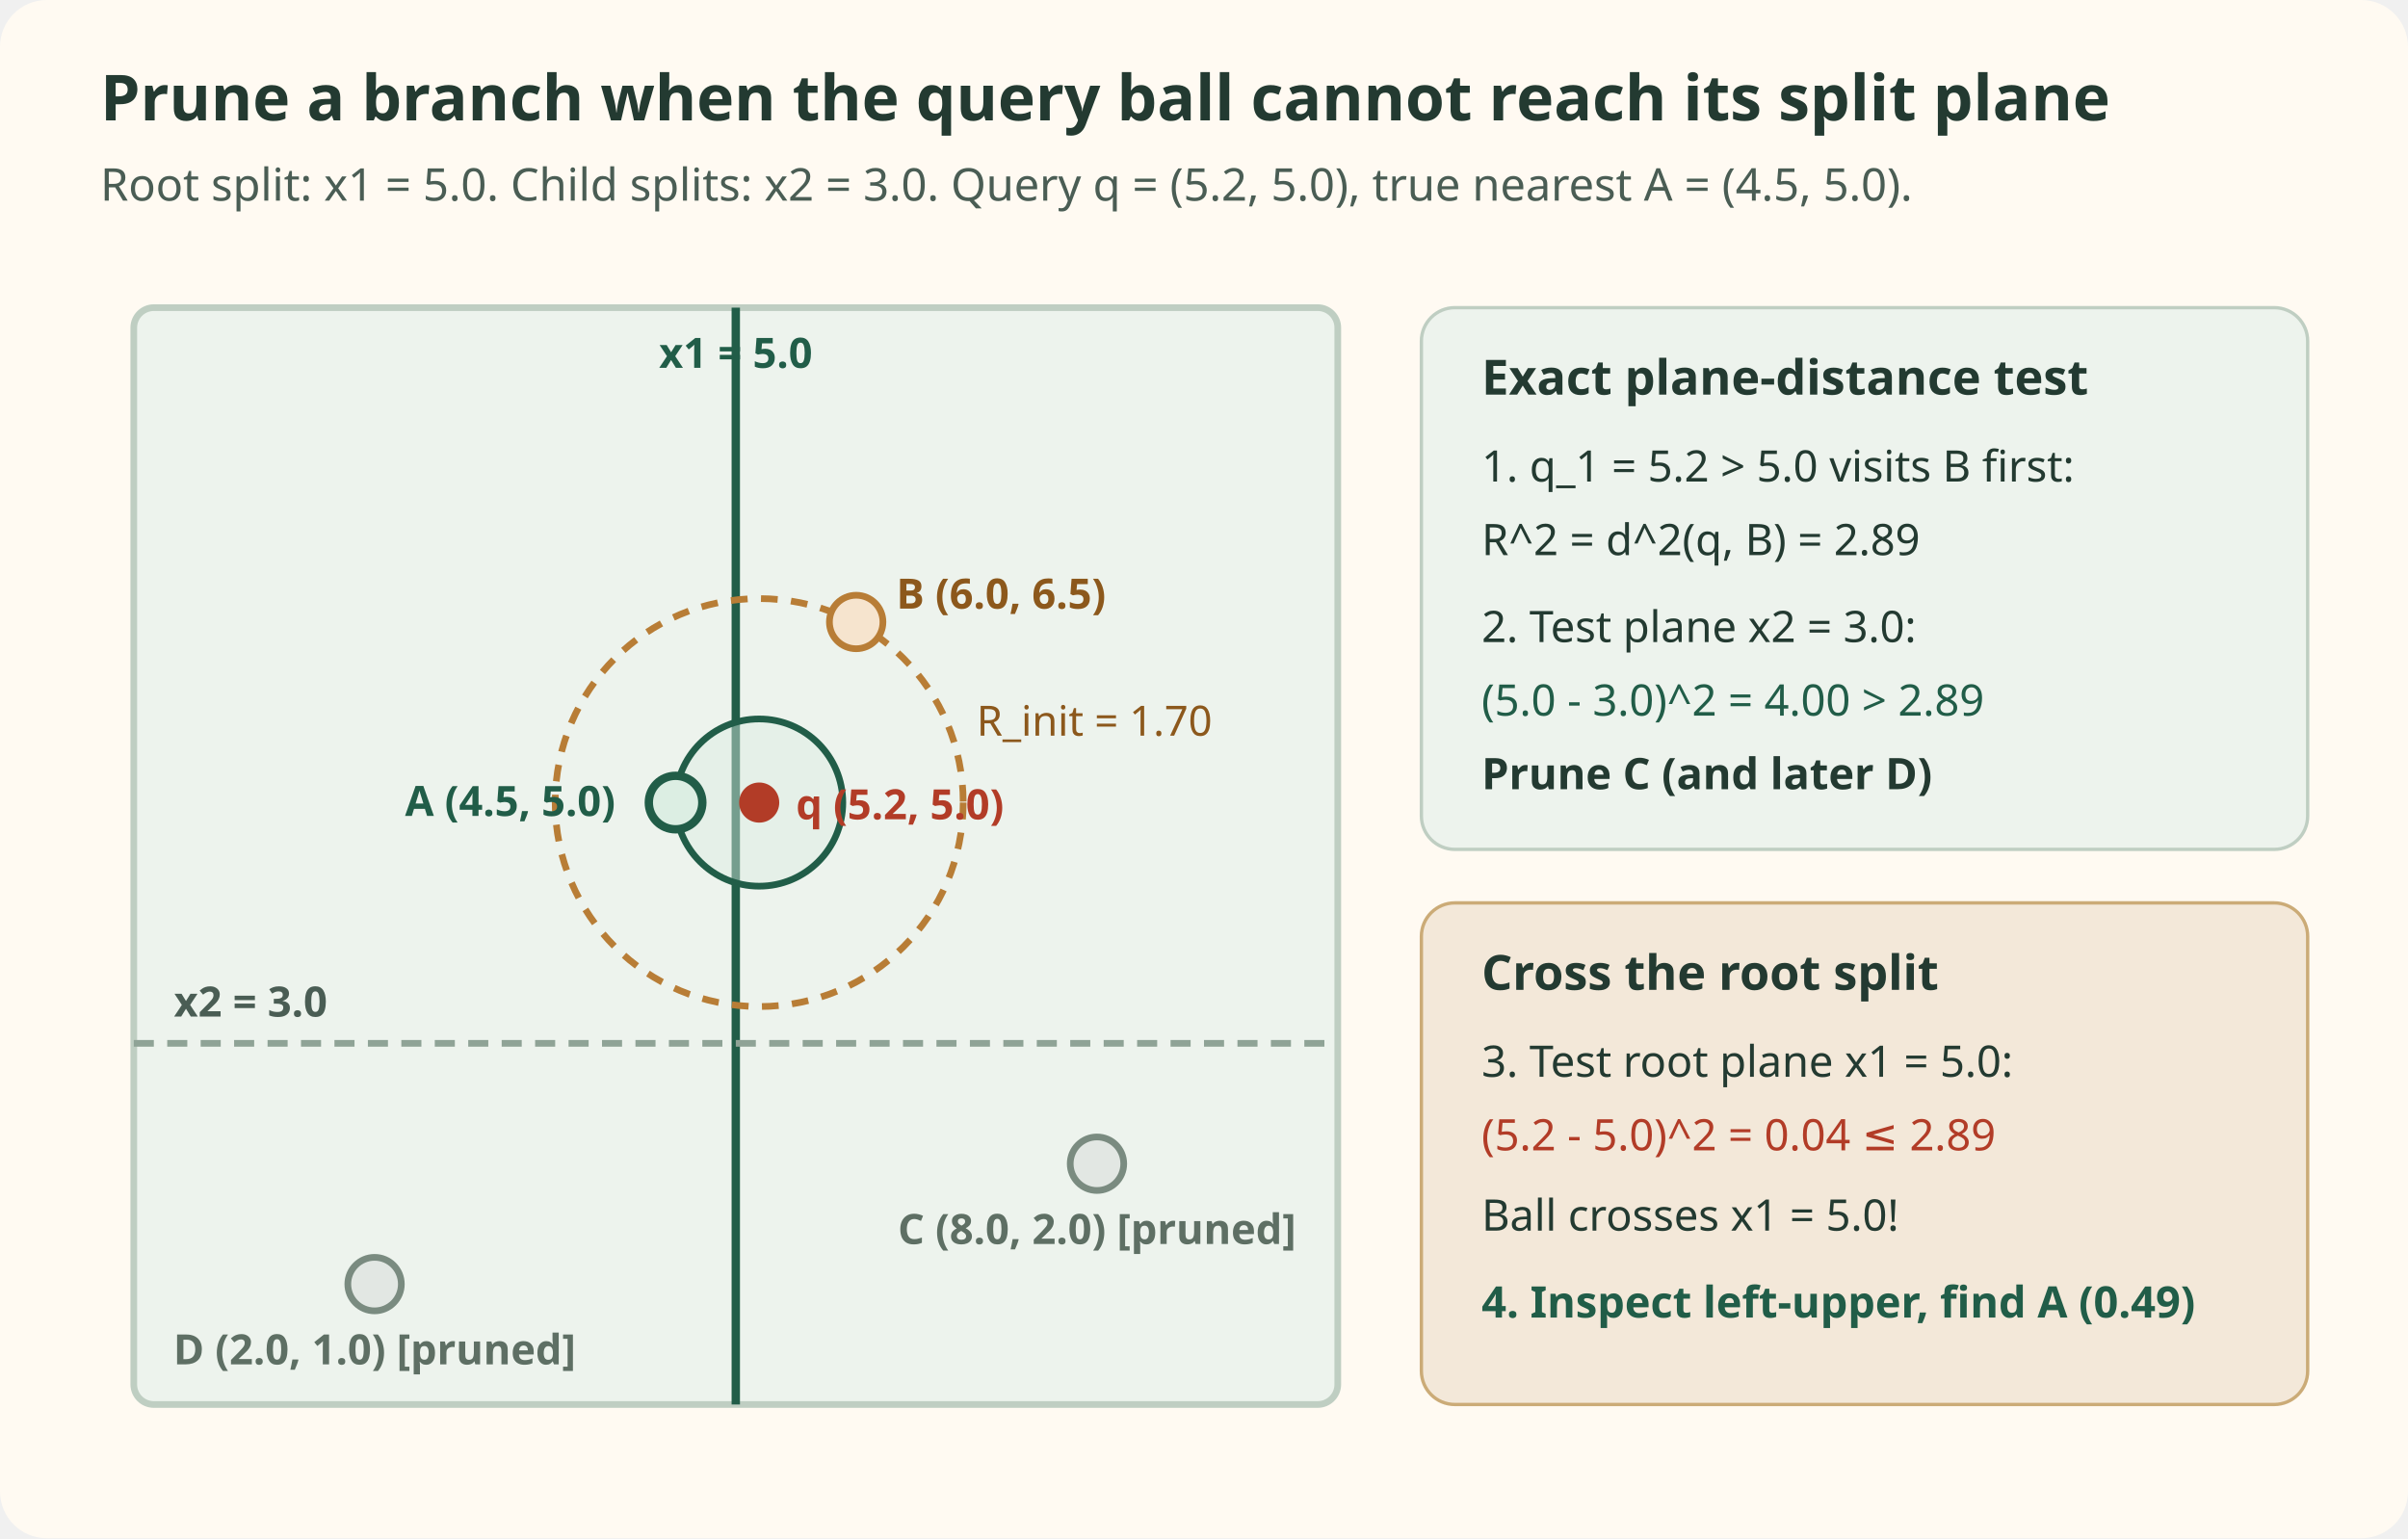
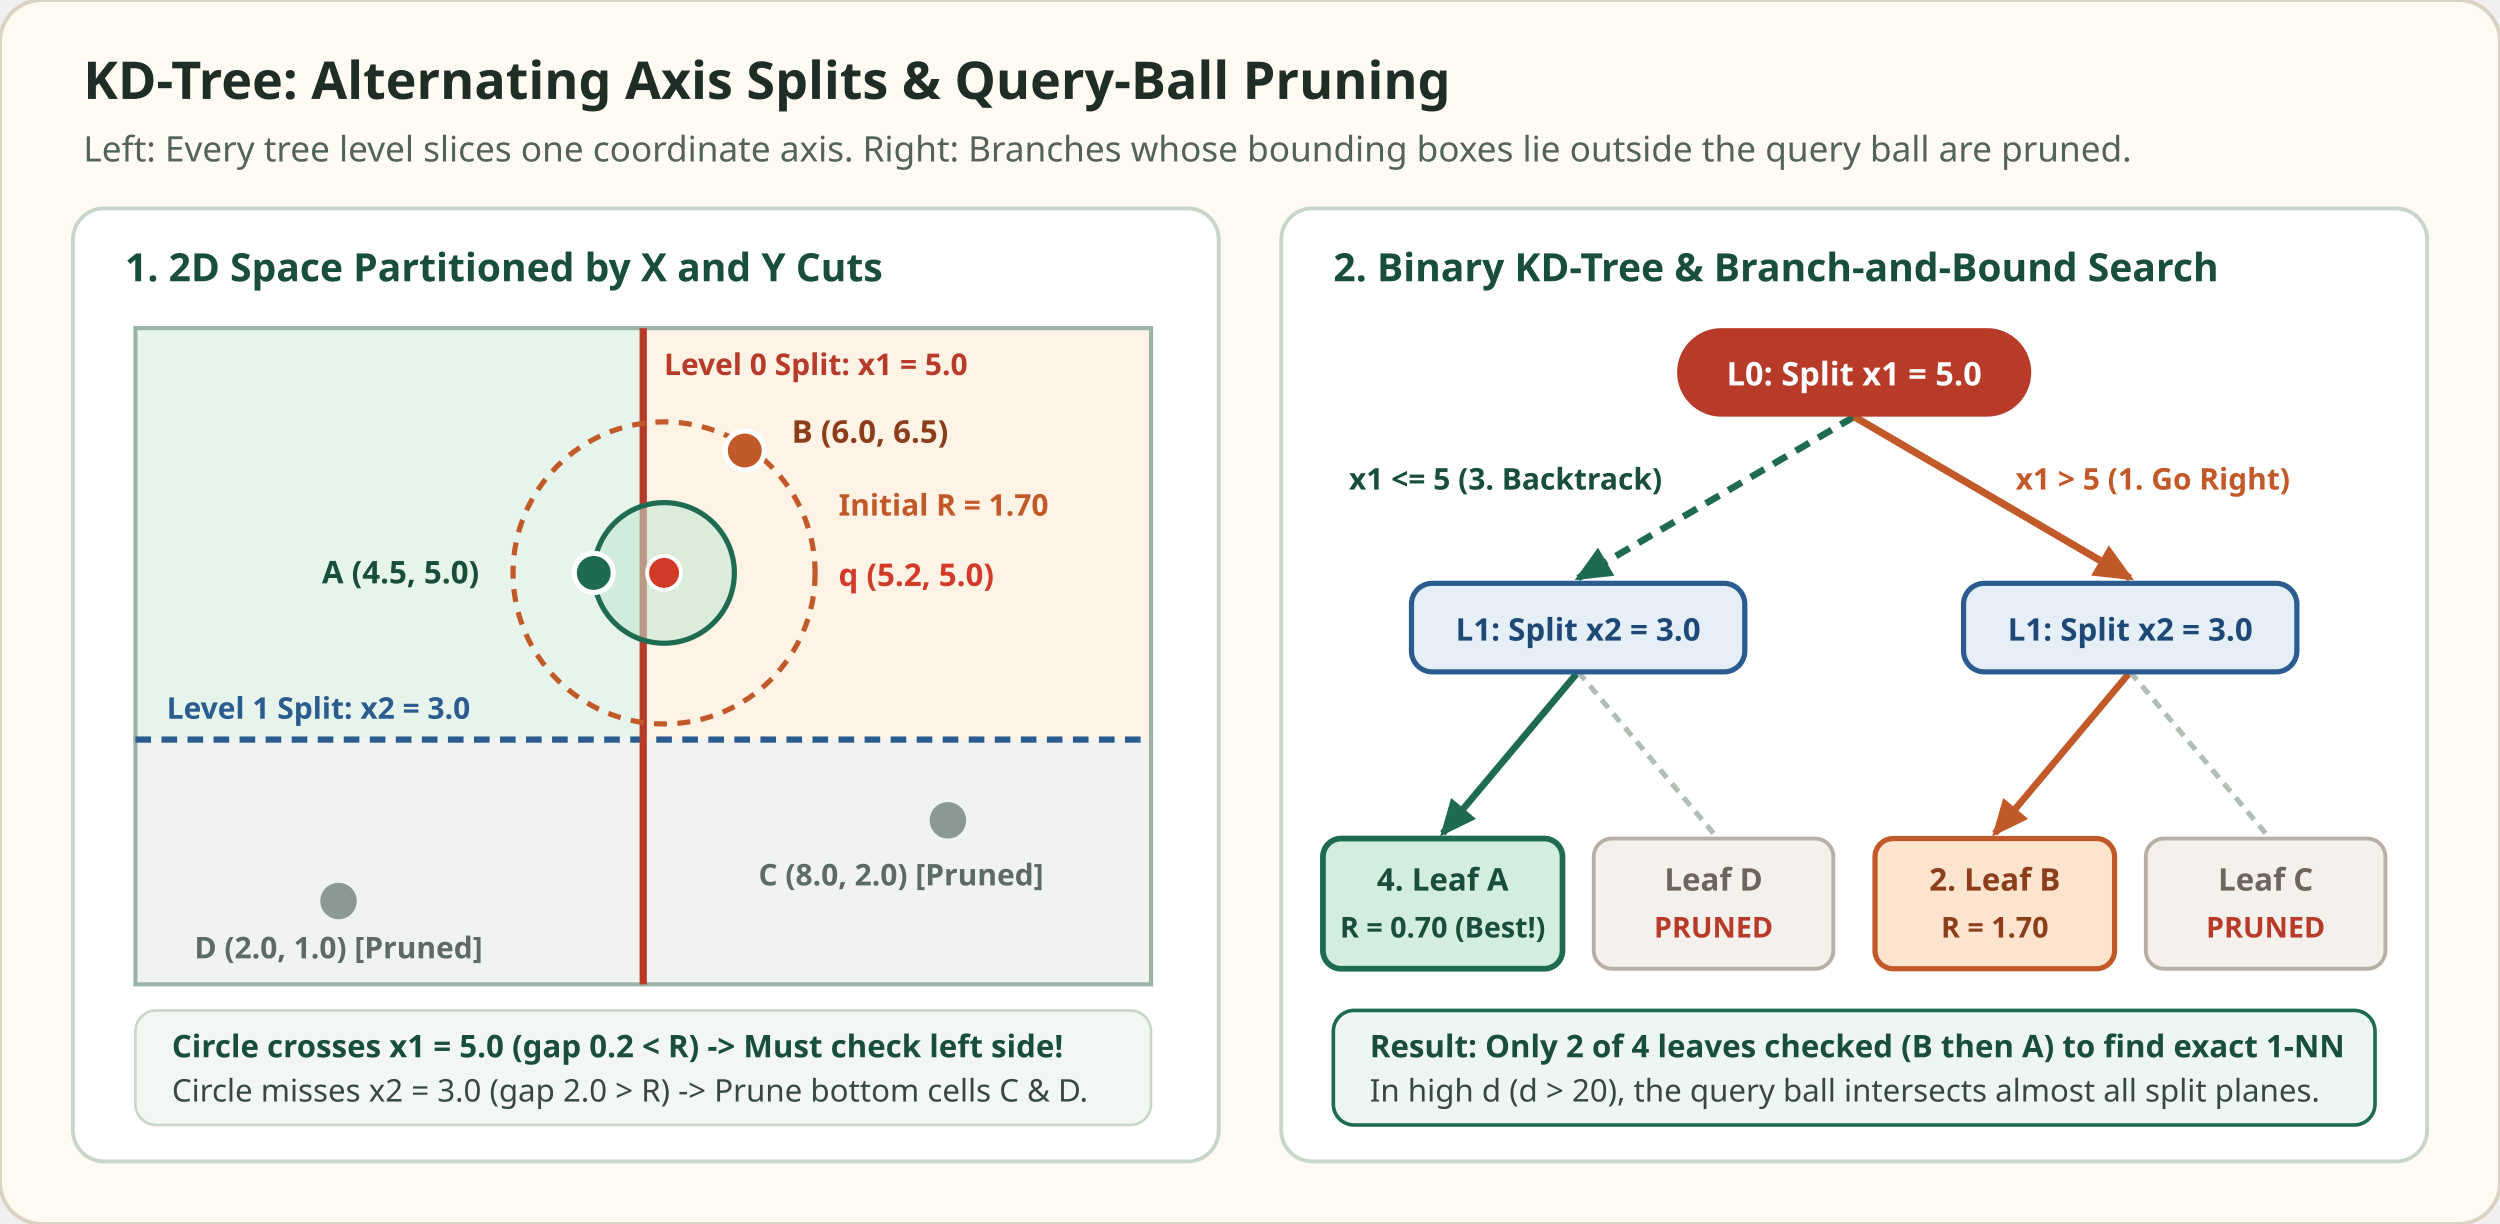
- <svg xmlns="http://www.w3.org/2000/svg" viewBox="0 0 720 460" role="img" aria-labelledby="title desc">
-   <rect width="720" height="460" rx="14" fill="#fffaf2" />
-   <g font-family="sans-serif" fill="#233a31">
-     <text x="30" y="36" font-size="19" font-weight="700">Prune a branch when the query ball cannot reach its split plane</text>
-     <text x="30" y="60" font-size="13.5" fill="#4a5d54">Root split: x1 = 5.0. Child splits: x2 = 3.0. Query q = (5.2, 5.0), true nearest A = (4.5, 5.0).</text>
-     <rect x="40" y="92" width="360" height="328" rx="6" fill="#edf3ed" stroke="#bfcec2" stroke-width="2" />
-     <line x1="220" y1="92" x2="220" y2="420" stroke="#215d48" stroke-width="2.5" />
-     <line x1="40" y1="312" x2="400" y2="312" stroke="#8fa396" stroke-width="2" stroke-dasharray="6 4" />
-     <circle cx="227" cy="240" r="61" fill="none" stroke="#b87d36" stroke-width="2" stroke-dasharray="5 4" />
-     <circle cx="227" cy="240" r="25" fill="#dceee3" fill-opacity="0.45" stroke="#215d48" stroke-width="2" />
-     <circle cx="202" cy="240" r="8" fill="#dceee3" stroke="#215d48" stroke-width="2.5" />
-     <circle cx="256" cy="186" r="8" fill="#f6e4ce" stroke="#b87d36" stroke-width="2" />
-     <circle cx="328" cy="348" r="8" fill="#e2e7e3" stroke="#7a8b80" stroke-width="2" />
-     <circle cx="112" cy="384" r="8" fill="#e2e7e3" stroke="#7a8b80" stroke-width="2" />
-     <circle cx="227" cy="240" r="6" fill="#b23c27" />
-     <g font-size="12.5" font-weight="700">
-       <text x="220" y="110" text-anchor="middle" fill="#215d48">x1 = 5.0</text>
-       <text x="52" y="304" fill="#4a5d54">x2 = 3.0</text>
-       <text x="184" y="244" text-anchor="end" fill="#215d48">A (4.5, 5.0)</text>
-       <text x="238" y="245" fill="#b23c27">q (5.2, 5.0)</text>
-       <text x="268" y="182" fill="#8c581c">B (6.0, 6.5)</text>
-       <text x="328" y="372" text-anchor="middle" fill="#5e6f64">C (8.0, 2.0) [pruned]</text>
-       <text x="112" y="408" text-anchor="middle" fill="#5e6f64">D (2.0, 1.0) [pruned]</text>
-       <text x="292" y="220" fill="#8c581c" font-weight="400">R_init = 1.70</text>
-     </g>
-     <rect x="425" y="92" width="265" height="162" rx="10" fill="#edf3ed" stroke="#bfcec2" />
-     <text x="443" y="118" font-size="14.5" font-weight="700">Exact plane-distance test</text>
-     <text x="443" y="144" font-size="13">1. q_1 = 5.2 &gt; 5.0 visits B first:</text>
-     <text x="443" y="166" font-size="13">   R^2 = d^2(q, B) = 2.89</text>
-     <text x="443" y="192" font-size="13">2. Test plane x2 = 3.0:</text>
-     <text x="443" y="214" font-size="13" fill="#215d48">   (5.0 - 3.0)^2 = 4.00 &gt; 2.89</text>
-     <text x="443" y="236" font-size="13" font-weight="700">   Prune C (and later D)</text>
-     <rect x="425" y="270" width="265" height="150" rx="10" fill="#f3e8d9" stroke="#cbab77" />
-     <text x="443" y="296" font-size="14.5" font-weight="700">Cross the root split</text>
-     <text x="443" y="322" font-size="13">3. Test root plane x1 = 5.0:</text>
-     <text x="443" y="344" font-size="13" fill="#b23c27">   (5.2 - 5.0)^2 = 0.04 ≤ 2.89</text>
-     <text x="443" y="368" font-size="13">   Ball crosses x1 = 5.0!</text>
-     <text x="443" y="394" font-size="13" font-weight="700" fill="#215d48">4. Inspect left-upper, find A (0.49)</text>
-   </g>
+ <svg xmlns="http://www.w3.org/2000/svg" viewBox="0 0 960 470" role="img" aria-labelledby="title desc">
+   <defs>
+     <marker id="kd-green" viewBox="0 0 10 10" refX="8" refY="5" markerWidth="6" markerHeight="6" orient="auto-start-reverse">
+       <path d="M 0 1 L 9 5 L 0 9 z" fill="#1e6b52" />
+     </marker>
+     <marker id="kd-amber" viewBox="0 0 10 10" refX="8" refY="5" markerWidth="6" markerHeight="6" orient="auto-start-reverse">
+       <path d="M 0 1 L 9 5 L 0 9 z" fill="#c25928" />
+     </marker>
+   </defs>
+   <rect width="960" height="470" rx="16" fill="#fffaf2" stroke="#dcd3c2" stroke-width="1.5" />
+   <text x="32" y="38" font-family="sans-serif" font-size="20" font-weight="700" fill="#1e2d26">KD-Tree: Alternating Axis Splits &amp; Query-Ball Pruning</text>
+   <text x="32" y="62" font-family="sans-serif" font-size="13.5" fill="#52635a">Left: Every tree level slices one coordinate axis. Right: Branches whose bounding boxes lie outside the query ball are pruned.</text>
+   <rect x="28" y="80" width="440" height="366" rx="12" fill="#ffffff" stroke="#c8d6cc" stroke-width="1.5" />
+   <text x="48" y="108" font-family="sans-serif" font-size="15" font-weight="700" fill="#184e3b">1. 2D Space Partitioned by X and Y Cuts</text>
+   <rect x="52" y="126" width="195" height="158" fill="#e6f4ec" />
+   <rect x="247" y="126" width="195" height="158" fill="#fff3e6" />
+   <rect x="52" y="284" width="195" height="94" fill="#f1f3f2" />
+   <rect x="247" y="284" width="195" height="94" fill="#f1f3f2" />
+   <rect x="52" y="126" width="390" height="252" fill="none" stroke="#9ab5a6" stroke-width="1.6" />
+   <line x1="52" y1="284" x2="442" y2="284" stroke="#2b5c8f" stroke-width="2.4" stroke-dasharray="6 4" />
+   <text x="64" y="276" font-family="sans-serif" font-size="11.5" font-weight="700" fill="#2b5c8f">Level 1 Split: x2 = 3.0</text>
+   <line x1="247" y1="126" x2="247" y2="378" stroke="#b83b2a" stroke-width="2.8" />
+   <text x="255" y="144" font-family="sans-serif" font-size="11.5" font-weight="700" fill="#b83b2a">Level 0 Split: x1 = 5.0</text>
+   <circle cx="255" cy="220" r="58" fill="none" stroke="#c25928" stroke-width="2" stroke-dasharray="5 4" />
+   <circle cx="255" cy="220" r="27" fill="#bfe6d2" fill-opacity="0.55" stroke="#1e6b52" stroke-width="2" />
+   <circle cx="228" cy="220" r="7.5" fill="#1e6b52" stroke="#ffffff" stroke-width="2" />
+   <text x="184" y="224" font-family="sans-serif" font-size="12" font-weight="700" fill="#184e3b" text-anchor="end">A (4.5, 5.0)</text>
+   <circle cx="255" cy="220" r="6.5" fill="#d13b27" stroke="#ffffff" stroke-width="1.5" />
+   <text x="322" y="225" font-family="sans-serif" font-size="12" font-weight="700" fill="#d13b27">q (5.2, 5.0)</text>
+   <circle cx="286" cy="173" r="7.5" fill="#c25928" stroke="#ffffff" stroke-width="2" />
+   <text x="304" y="170" font-family="sans-serif" font-size="12" font-weight="700" fill="#8c3d19">B (6.0, 6.5)</text>
+   <text x="322" y="198" font-family="sans-serif" font-size="11.5" font-weight="700" fill="#c25928">Initial R = 1.70</text>
+   <circle cx="364" cy="315" r="7" fill="#8a9992" />
+   <text x="346" y="340" font-family="sans-serif" font-size="11.5" font-weight="700" fill="#5c6b64" text-anchor="middle">C (8.0, 2.0) [Pruned]</text>
+   <circle cx="130" cy="346" r="7" fill="#8a9992" />
+   <text x="130" y="368" font-family="sans-serif" font-size="11.5" font-weight="700" fill="#5c6b64" text-anchor="middle">D (2.0, 1.0) [Pruned]</text>
+   <rect x="52" y="388" width="390" height="44" rx="8" fill="#f3f7f4" stroke="#c8d6cc" />
+   <text x="66" y="406" font-family="sans-serif" font-size="12" font-weight="700" fill="#184e3b">Circle crosses x1 = 5.0 (gap 0.2 &lt; R) -&gt; Must check left side!</text>
+   <text x="66" y="423" font-family="sans-serif" font-size="12" fill="#374840">Circle misses x2 = 3.0 (gap 2.0 &gt; R) -&gt; Prune bottom cells C &amp; D.</text>
+   <rect x="492" y="80" width="440" height="366" rx="12" fill="#ffffff" stroke="#c8d6cc" stroke-width="1.5" />
+   <text x="512" y="108" font-family="sans-serif" font-size="15" font-weight="700" fill="#184e3b">2. Binary KD-Tree &amp; Branch-and-Bound Search</text>
+   <line x1="712" y1="160" x2="606" y2="222" stroke="#1e6b52" stroke-width="2.6" stroke-dasharray="6 4" marker-end="url(#kd-green)" />
+   <line x1="712" y1="160" x2="818" y2="222" stroke="#c25928" stroke-width="2.8" marker-end="url(#kd-amber)" />
+   <line x1="606" y1="258" x2="554" y2="320" stroke="#1e6b52" stroke-width="2.6" marker-end="url(#kd-green)" />
+   <line x1="606" y1="258" x2="658" y2="320" stroke="#b0beb6" stroke-width="2" stroke-dasharray="4 3" />
+   <line x1="818" y1="258" x2="766" y2="320" stroke="#c25928" stroke-width="2.6" marker-end="url(#kd-amber)" />
+   <line x1="818" y1="258" x2="870" y2="320" stroke="#b0beb6" stroke-width="2" stroke-dasharray="4 3" />
+   <text x="518" y="188" font-family="sans-serif" font-size="11.5" font-weight="700" fill="#184e3b">x1 &lt;= 5 (3. Backtrack)</text>
+   <text x="774" y="188" font-family="sans-serif" font-size="11.5" font-weight="700" fill="#c25928">x1 &gt; 5 (1. Go Right)</text>
+   <rect x="644" y="126" width="136" height="34" rx="17" fill="#b83b2a" />
+   <text x="712" y="148" font-family="sans-serif" font-size="12.5" font-weight="700" fill="#ffffff" text-anchor="middle">L0: Split x1 = 5.0</text>
+   <rect x="542" y="224" width="128" height="34" rx="8" fill="#e6eef8" stroke="#2b5c8f" stroke-width="2" />
+   <text x="606" y="246" font-family="sans-serif" font-size="12" font-weight="700" fill="#1e4976" text-anchor="middle">L1: Split x2 = 3.0</text>
+   <rect x="754" y="224" width="128" height="34" rx="8" fill="#e6eef8" stroke="#2b5c8f" stroke-width="2" />
+   <text x="818" y="246" font-family="sans-serif" font-size="12" font-weight="700" fill="#1e4976" text-anchor="middle">L1: Split x2 = 3.0</text>
+   <rect x="508" y="322" width="92" height="50" rx="7" fill="#d3ede0" stroke="#1e6b52" stroke-width="2.2" />
+   <text x="554" y="342" font-family="sans-serif" font-size="12" font-weight="700" fill="#184e3b" text-anchor="middle">4. Leaf A</text>
+   <text x="554" y="360" font-family="sans-serif" font-size="11" font-weight="700" fill="#184e3b" text-anchor="middle">R = 0.70 (Best!)</text>
+   <rect x="612" y="322" width="92" height="50" rx="7" fill="#f4f1ed" stroke="#b8b0a4" stroke-width="1.5" />
+   <text x="658" y="342" font-family="sans-serif" font-size="12" font-weight="700" fill="#6e665c" text-anchor="middle">Leaf D</text>
+   <text x="658" y="360" font-family="sans-serif" font-size="11" font-weight="700" fill="#b83b2a" text-anchor="middle">PRUNED</text>
+   <rect x="720" y="322" width="92" height="50" rx="7" fill="#fde4cf" stroke="#c25928" stroke-width="2" />
+   <text x="766" y="342" font-family="sans-serif" font-size="12" font-weight="700" fill="#8c3d19" text-anchor="middle">2. Leaf B</text>
+   <text x="766" y="360" font-family="sans-serif" font-size="11" font-weight="700" fill="#8c3d19" text-anchor="middle">R = 1.70</text>
+   <rect x="824" y="322" width="92" height="50" rx="7" fill="#f4f1ed" stroke="#b8b0a4" stroke-width="1.5" />
+   <text x="870" y="342" font-family="sans-serif" font-size="12" font-weight="700" fill="#6e665c" text-anchor="middle">Leaf C</text>
+   <text x="870" y="360" font-family="sans-serif" font-size="11" font-weight="700" fill="#b83b2a" text-anchor="middle">PRUNED</text>
+   <rect x="512" y="388" width="400" height="44" rx="8" fill="#eef6f2" stroke="#1e6b52" stroke-width="1.4" />
+   <text x="526" y="406" font-family="sans-serif" font-size="12" font-weight="700" fill="#184e3b">Result: Only 2 of 4 leaves checked (B then A) to find exact 1-NN</text>
+   <text x="526" y="423" font-family="sans-serif" font-size="12" fill="#374840">In high d (d &gt; 20), the query ball intersects almost all split planes.</text>
</svg>
